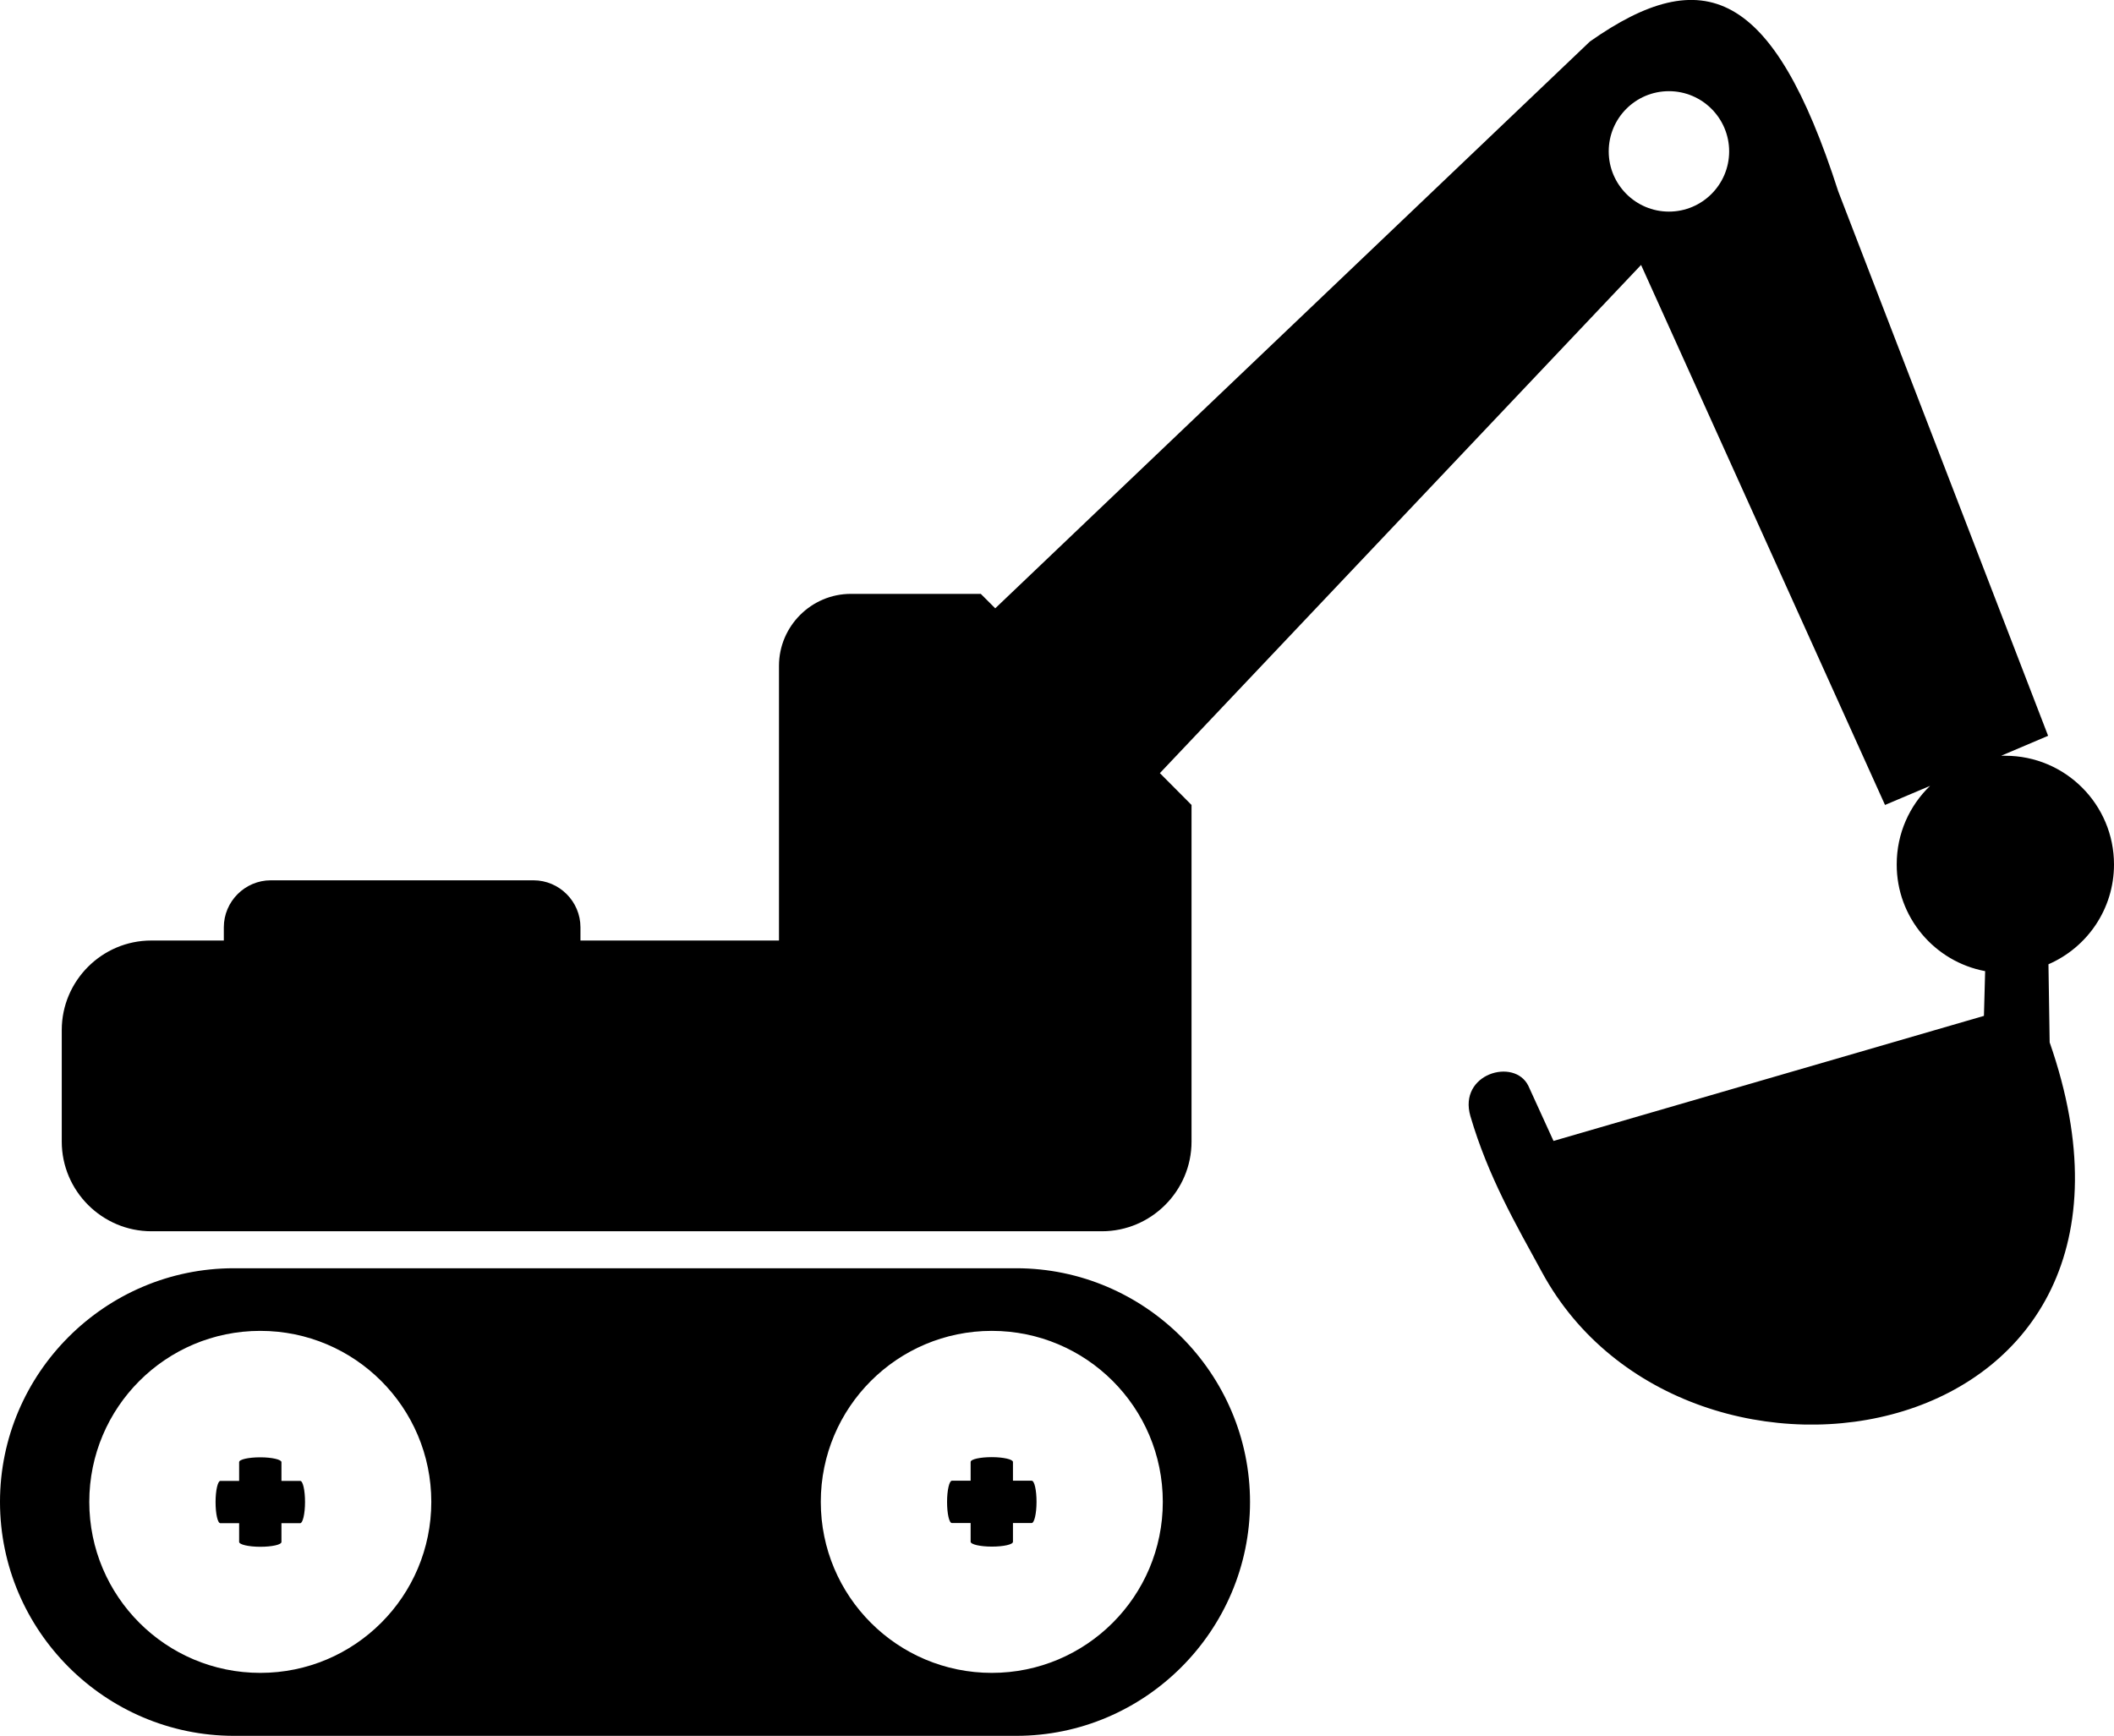
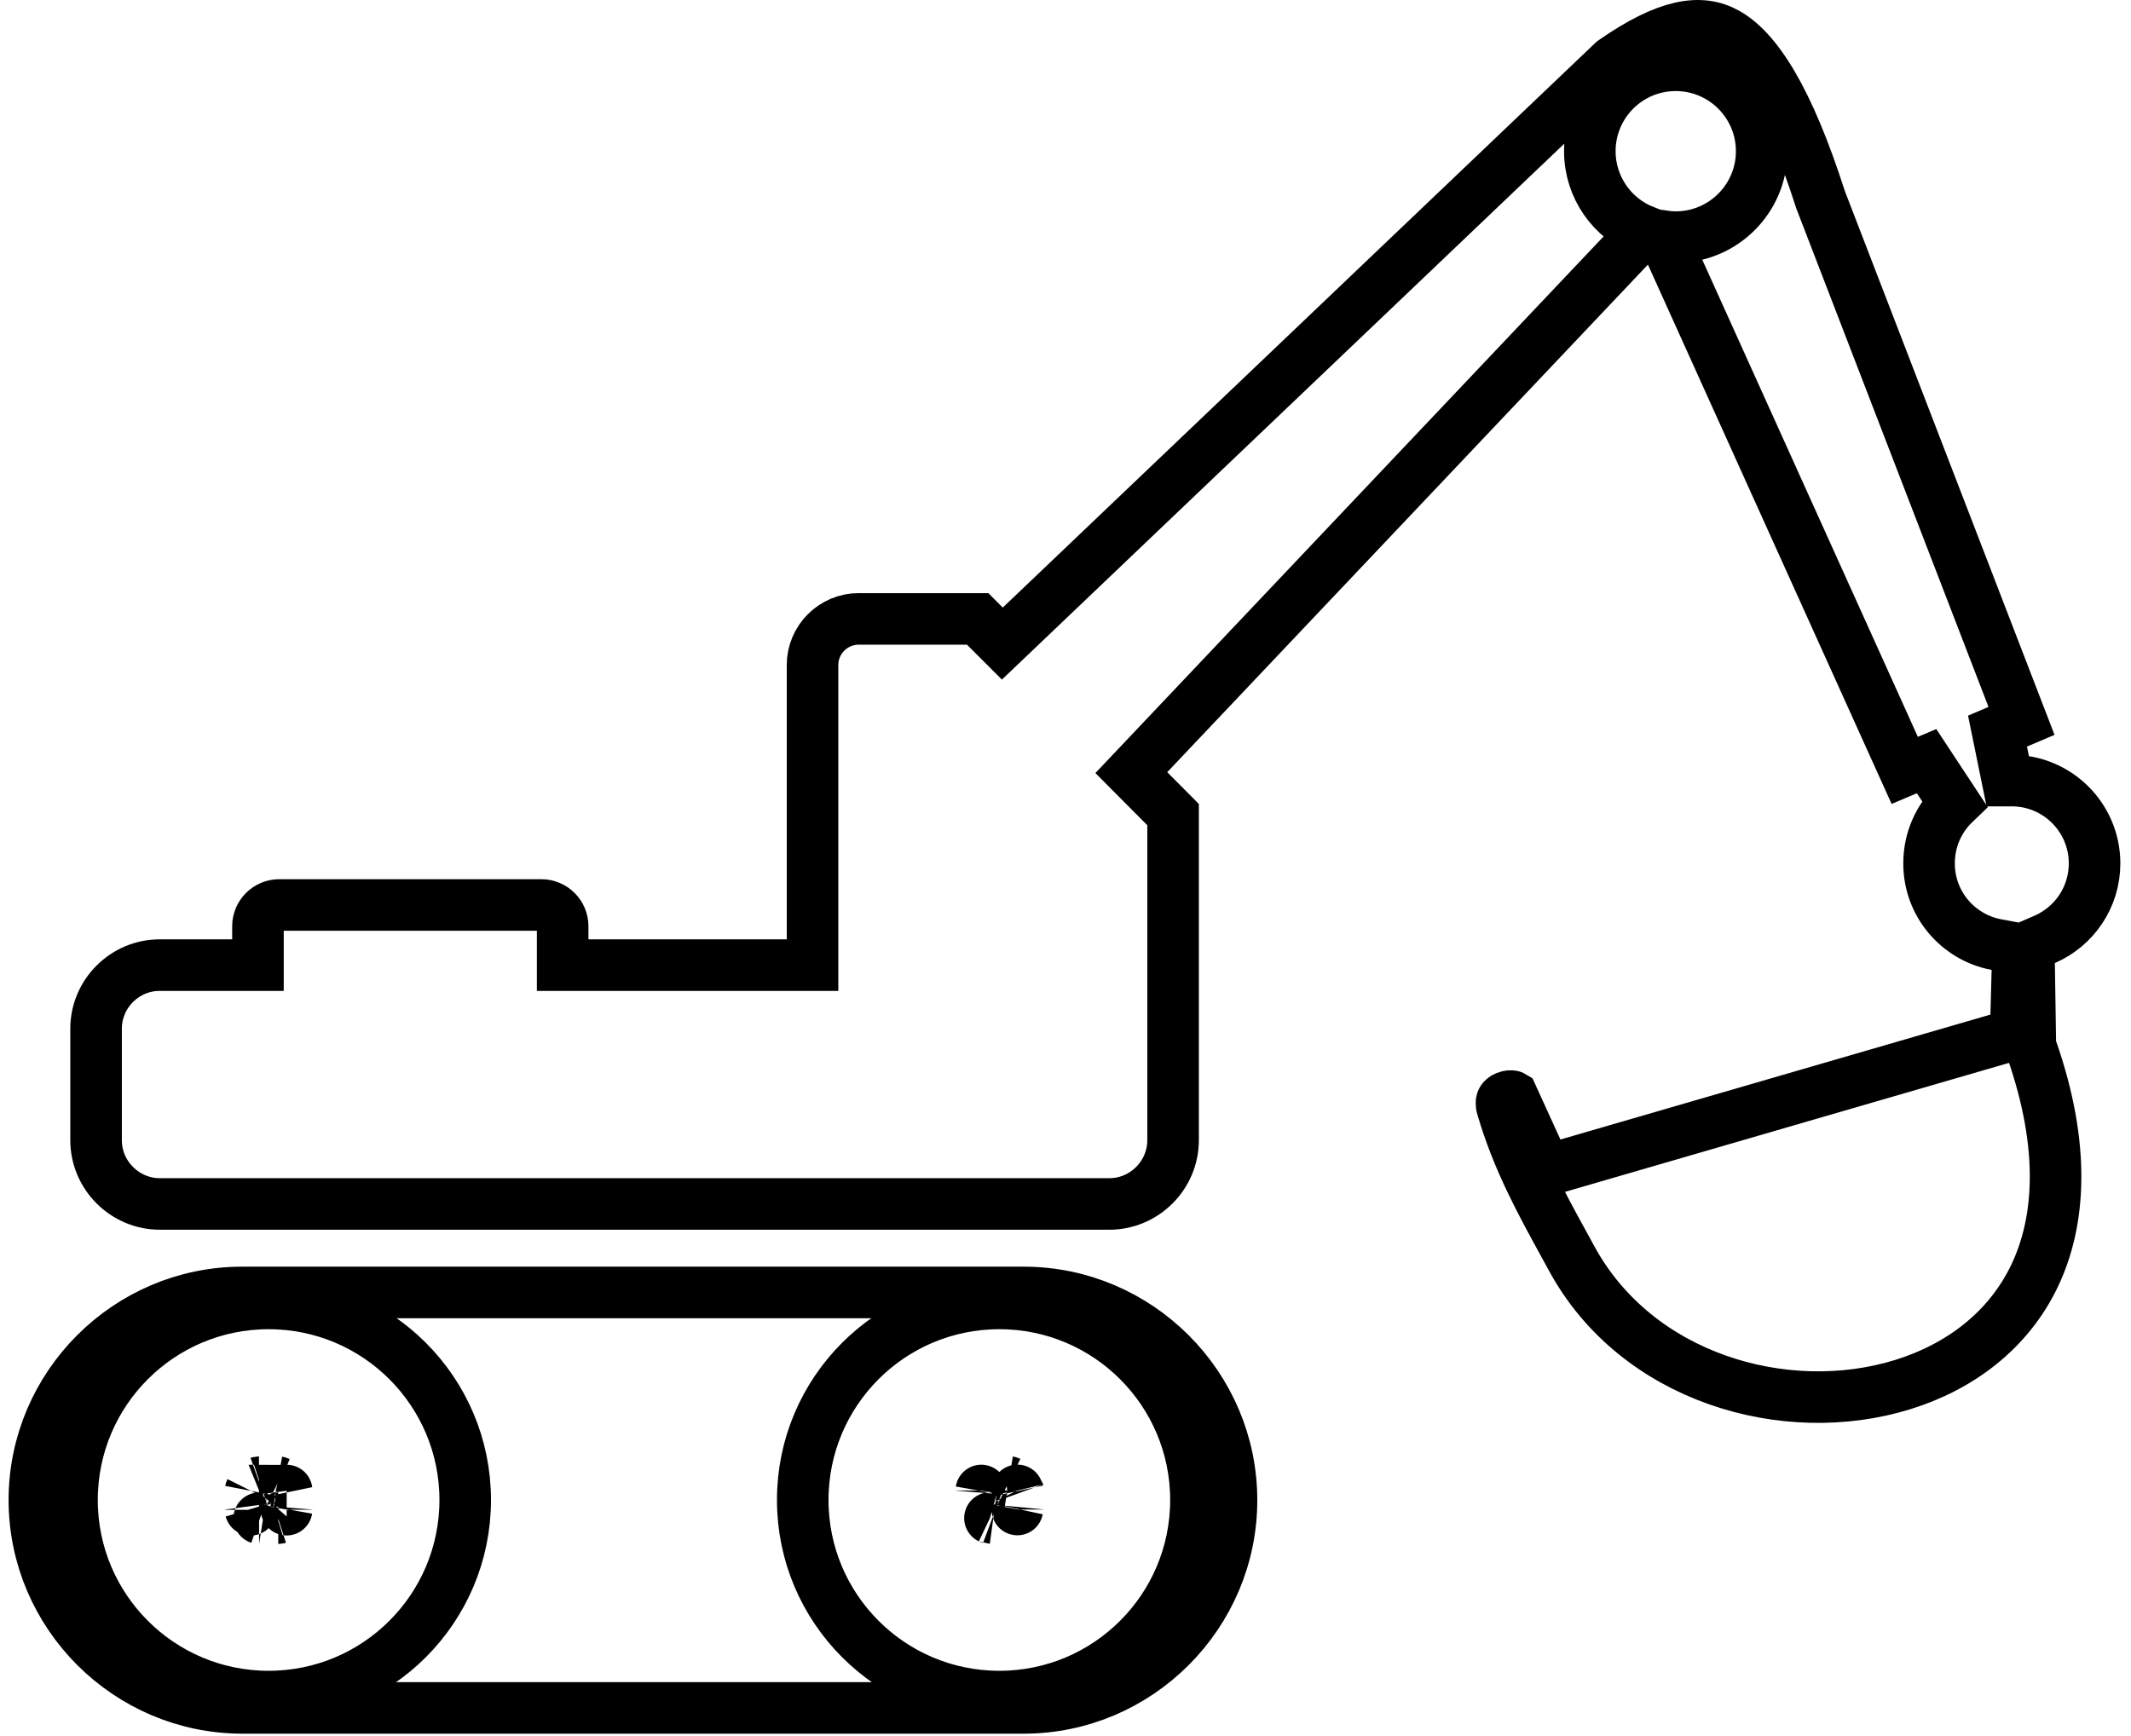
- <svg xmlns="http://www.w3.org/2000/svg" version="1.1" id="Layer_1" x="0px" y="0px" viewBox="0 0 122.88 100.89" style="enable-background:new 0 0 122.88 100.89" xml:space="preserve">
-   <style type="text/css">.st0{fill-rule:evenodd;clip-rule:evenodd;}</style>
-   <g>
-     <path class="st0" d="M115.39,56.45l-0.07,2.6L90.3,66.32l-1.46-3.2c-0.81-1.66-4.09-0.71-3.37,1.76c1.04,3.54,2.64,6.28,4.16,9.07 c8.37,15.42,37.85,10.55,29.51-13.36l-0.07-4.54c2.24-0.97,3.81-3.2,3.81-5.8c0-3.49-2.83-6.32-6.32-6.32c-0.08,0-0.16,0-0.24,0 l2.73-1.16l-12.2-31.65C103.06-0.66,99-2.21,92.42,2.41L57.85,35.36l-0.84-0.84h-7.55c-2.3,0-4.18,1.88-4.18,4.18v15.97H33.74V53.9 c0-1.5-1.23-2.73-2.73-2.73H15.74c-1.5,0-2.73,1.23-2.73,2.73v0.77H8.79c-2.86,0-5.2,2.34-5.2,5.2v6.49c0,2.87,2.35,5.21,5.21,5.21 h55.25c2.87,0,5.21-2.35,5.21-5.21v-8.22v-3.47v-7.88l-1.84-1.85L95.39,15.4l14.18,31.39l2.62-1.11c-1.2,1.15-1.94,2.77-1.94,4.56 C110.24,53.33,112.46,55.9,115.39,56.45L115.39,56.45z M13.59,73.72h45.48c7.47,0,13.59,6.11,13.59,13.59l0,0 c0,7.47-6.11,13.59-13.59,13.59H13.59C6.11,100.89,0,94.78,0,87.3l0,0C0,79.83,6.11,73.72,13.59,73.72L13.59,73.72z M17.45,86.08 c0.16,0,0.28,0.55,0.28,1.23s-0.13,1.23-0.28,1.23h-1.09v1.09c0,0.16-0.55,0.28-1.23,0.28c-0.68,0-1.23-0.13-1.23-0.28v-1.09h-1.09 c-0.16,0-0.28-0.55-0.28-1.23s0.13-1.23,0.28-1.23h1.09v-1.09c0-0.16,0.55-0.28,1.23-0.28c0.68,0,1.23,0.13,1.23,0.28v1.09H17.45 L17.45,86.08z M56.42,84.98c0-0.16,0.55-0.28,1.23-0.28s1.23,0.13,1.23,0.28v1.09h1.09c0.16,0,0.28,0.55,0.28,1.23 s-0.13,1.23-0.28,1.23h-1.09v1.09c0,0.16-0.55,0.28-1.23,0.28s-1.23-0.13-1.23-0.28v-1.09h-1.09c-0.16,0-0.28-0.55-0.28-1.23 s0.13-1.23,0.28-1.23h1.09V84.98L56.42,84.98z M57.65,77.36c5.49,0,9.94,4.45,9.94,9.94s-4.45,9.94-9.94,9.94 c-5.49,0-9.94-4.45-9.94-9.94S52.16,77.36,57.65,77.36L57.65,77.36z M15.13,77.36c5.49,0,9.94,4.45,9.94,9.94s-4.45,9.94-9.94,9.94 c-5.49,0-9.94-4.45-9.94-9.94S9.64,77.36,15.13,77.36L15.13,77.36z M97.01,5.3c1.93,0,3.5,1.57,3.5,3.5c0,1.93-1.57,3.5-3.5,3.5 c-1.93,0-3.5-1.57-3.5-3.5C93.51,6.87,95.07,5.3,97.01,5.3L97.01,5.3z" />
-   </g>
+ <svg xmlns="http://www.w3.org/2000/svg" width="124" height="101" viewBox="0 0 124 101" fill="none">
+   <path d="M117.389 56.49L117.424 55.212L116.167 54.976C113.931 54.556 112.242 52.594 112.25 50.245V50.24C112.25 48.871 112.814 47.639 113.728 46.763L112.105 44.299L110.834 44.837L97.257 14.783L96.79 13.748C97.025 13.782 97.266 13.8 97.51 13.8C100.268 13.8 102.51 11.558 102.51 8.8C102.51 6.042 100.268 3.8 97.51 3.8C94.739 3.8 92.51 6.044 92.51 8.8C92.51 10.909 93.821 12.716 95.671 13.45L94.801 14.369L66.831 43.909L65.83 44.966L66.856 45.998L68.26 47.409V54.67V58.14V66.36C68.26 68.394 66.59 70.07 64.55 70.07H9.3C7.267 70.07 5.59 68.4 5.59 66.36V59.87C5.59 57.838 7.258 56.17 9.29 56.17H13.51H15.01V54.67V53.9C15.01 53.228 15.568 52.67 16.24 52.67H31.51C32.182 52.67 32.74 53.228 32.74 53.9V54.67V56.17H34.24H45.78H47.28V54.67V38.7C47.28 37.228 48.488 36.02 49.96 36.02H56.889L57.289 36.421L58.325 37.456L59.385 36.446L93.873 3.574C97.029 1.379 98.971 1.104 100.453 1.927C101.287 2.389 102.186 3.296 103.128 4.9C104.067 6.497 104.992 8.688 105.922 11.579L105.935 11.62L105.95 11.659L117.629 41.956L116.233 42.55L116.82 45.43H116.82H116.821H116.821H116.822H116.822H116.823H116.823H116.824H116.824H116.825H116.825H116.826H116.826H116.827H116.827H116.827H116.828H116.828H116.829H116.829H116.83H116.83H116.831H116.831H116.832H116.832H116.833H116.833H116.834H116.834H116.835H116.835H116.835H116.836H116.836H116.837H116.837H116.838H116.838H116.839H116.839H116.84H116.84H116.841H116.841H116.842H116.842H116.842H116.843H116.843H116.844H116.844H116.845H116.845H116.846H116.846H116.847H116.847H116.848H116.848H116.849H116.849H116.85H116.85H116.85H116.851H116.851H116.852H116.852H116.853H116.853H116.854H116.854H116.855H116.855H116.856H116.856H116.857H116.857H116.857H116.858H116.858H116.859H116.859H116.86H116.86H116.861H116.861H116.862H116.862H116.863H116.863H116.864H116.864H116.865H116.865H116.865H116.866H116.866H116.867H116.867H116.868H116.868H116.869H116.869H116.87H116.87H116.871H116.871H116.872H116.872H116.872H116.873H116.873H116.874H116.874H116.875H116.875H116.876H116.876H116.877H116.877H116.878H116.878H116.879H116.879H116.88H116.88H116.88H116.881H116.881H116.882H116.882H116.883H116.883H116.884H116.884H116.885H116.885H116.886H116.886H116.887H116.887H116.887H116.888H116.888H116.889H116.889H116.89H116.89H116.891H116.891H116.892H116.892H116.893H116.893H116.894H116.894H116.895H116.895H116.895H116.896H116.896H116.897H116.897H116.898H116.898H116.899H116.899H116.9H116.9H116.901H116.901H116.902H116.902H116.902H116.903H116.903H116.904H116.904H116.905H116.905H116.906H116.906H116.907H116.907H116.908H116.908H116.909H116.909H116.91H116.91H116.91H116.911H116.911H116.912H116.912H116.913H116.913H116.914H116.914H116.915H116.915H116.916H116.916H116.917H116.917H116.917H116.918H116.918H116.919H116.919H116.92H116.92H116.921H116.921H116.922H116.922H116.923H116.923H116.924H116.924H116.925H116.925H116.925H116.926H116.926H116.927H116.927H116.928H116.928H116.929H116.929H116.93H116.93H116.931H116.931H116.932H116.932H116.932H116.933H116.933H116.934H116.934H116.935H116.935H116.936H116.936H116.937H116.937H116.938H116.938H116.939H116.939H116.94H116.94H116.94H116.941H116.941H116.942H116.942H116.943H116.943H116.944H116.944H116.945H116.945H116.946H116.946H116.947H116.947H116.948H116.948H116.948H116.949H116.949H116.95H116.95H116.951H116.951H116.952H116.952H116.953H116.953H116.954H116.954H116.955H116.955H116.955H116.956H116.956H116.957H116.957H116.958H116.958H116.959H116.959H116.96H116.96H116.961H116.961H116.962H116.962H116.963H116.963H116.963H116.964H116.964H116.965H116.965H116.966H116.966H116.967H116.967H116.968H116.968H116.969H116.969H116.97H116.97H116.97H116.971H116.971H116.972H116.972H116.973H116.973H116.974H116.974H116.975H116.975H116.976H116.976H116.977H116.977H116.978H116.978H116.978H116.979H116.979H116.98H116.98H116.981H116.981H116.982H116.982H116.983H116.983H116.984H116.984H116.985H116.985H116.985H116.986H116.986H116.987H116.987H116.988H116.988H116.989H116.989H116.99H116.99H116.991H116.991H116.992H116.992H116.993H116.993H116.993H116.994H116.994H116.995H116.995H116.996H116.996H116.997H116.997H116.998H116.998H116.999H116.999H117H117H117H117.001H117.001H117.002H117.002H117.003H117.003H117.004H117.004H117.005H117.005H117.006H117.006H117.007H117.007H117.007H117.008H117.008H117.009H117.009H117.01H117.01H117.011H117.011H117.012H117.012H117.013H117.013H117.014H117.014H117.015H117.015H117.015H117.016H117.016H117.017H117.017H117.018H117.018H117.019H117.019H117.02H117.02H117.021H117.021H117.022H117.022H117.022H117.023H117.023H117.024H117.024H117.025H117.025H117.026H117.026H117.027H117.027H117.028H117.028H117.029H117.029H117.03H117.03H117.03H117.031H117.031H117.032H117.032H117.033H117.033H117.034H117.034H117.035H117.035H117.036H117.036H117.037H117.037H117.037H117.038H117.038H117.039H117.039H117.04H117.04H117.041H117.041H117.042H117.042H117.043H117.043H117.044H117.044H117.045H117.045H117.045H117.046H117.046H117.047H117.047H117.048H117.048H117.049H117.049H117.05H117.05H117.051H117.051H117.052H117.052H117.052H117.053H117.053H117.054H117.054H117.055H117.055H117.056H117.056H117.057H117.057H117.058H117.058H117.059H117.059H117.06H117.06C119.722 45.43 121.88 47.588 121.88 50.25C121.88 52.23 120.686 53.932 118.974 54.673L118.055 55.072L118.07 56.073L118.14 60.613L118.144 60.855L118.224 61.084C120.213 66.786 119.881 71.148 118.373 74.283C116.862 77.422 114.068 79.547 110.708 80.586C103.893 82.692 95.234 80.208 91.448 73.234L91.447 73.232C91.299 72.961 91.152 72.692 91.005 72.424C89.618 69.895 88.3 67.49 87.41 64.459C87.329 64.182 87.385 64.068 87.403 64.035C87.433 63.978 87.507 63.898 87.647 63.84C87.794 63.781 87.927 63.782 87.996 63.8C87.998 63.8 88 63.801 88.002 63.802L89.435 66.943L89.974 68.122L91.219 67.76L116.239 60.49L117.29 60.185L117.319 59.09L117.389 56.49ZM16.681 86.749C16.682 86.749 16.683 86.752 16.684 86.759C16.682 86.752 16.681 86.749 16.681 86.749ZM16.184 86.261C16.184 86.261 16.181 86.26 16.176 86.259C16.182 86.26 16.184 86.261 16.184 86.261ZM15.069 86.258C15.069 86.258 15.072 86.258 15.079 86.256C15.073 86.258 15.07 86.258 15.069 86.258ZM14.581 86.756C14.581 86.756 14.58 86.758 14.579 86.764C14.58 86.758 14.581 86.756 14.581 86.756ZM14.579 87.87C14.579 87.871 14.578 87.868 14.576 87.861C14.578 87.867 14.578 87.87 14.579 87.87ZM15.076 88.359C15.076 88.359 15.079 88.36 15.084 88.362C15.078 88.36 15.075 88.359 15.076 88.359ZM16.191 88.362C16.191 88.362 16.188 88.362 16.181 88.364C16.187 88.362 16.191 88.362 16.191 88.362ZM16.679 87.864C16.679 87.865 16.68 87.862 16.681 87.856C16.68 87.861 16.679 87.864 16.679 87.864ZM57.101 86.746C57.101 86.745 57.1 86.748 57.099 86.754C57.1 86.749 57.101 86.746 57.101 86.746ZM57.596 88.349C57.597 88.349 57.6 88.35 57.604 88.352C57.597 88.35 57.594 88.349 57.596 88.349ZM59.199 87.854C59.199 87.855 59.2 87.852 59.201 87.846C59.2 87.851 59.199 87.854 59.199 87.854ZM59.202 86.74C59.201 86.738 59.202 86.741 59.204 86.749C59.203 86.744 59.202 86.741 59.202 86.74ZM58.704 86.251C58.704 86.251 58.702 86.25 58.696 86.249C58.702 86.25 58.704 86.251 58.704 86.251ZM14.09 75.22H59.57C66.212 75.22 71.66 80.659 71.66 87.31C71.66 93.952 66.221 99.4 59.57 99.4H14.092C7.438 99.391 2 93.951 2 87.3C2 80.659 7.438 75.22 14.09 75.22ZM69.59 87.3C69.59 80.982 64.468 75.86 58.15 75.86C51.832 75.86 46.71 80.982 46.71 87.3C46.71 93.618 51.832 98.74 58.15 98.74C64.468 98.74 69.59 93.618 69.59 87.3ZM27.07 87.3C27.07 80.982 21.948 75.86 15.63 75.86C9.312 75.86 4.19 80.982 4.19 87.3C4.19 93.618 9.312 98.74 15.63 98.74C21.948 98.74 27.07 93.618 27.07 87.3Z" stroke="black" stroke-width="3" />
</svg>
